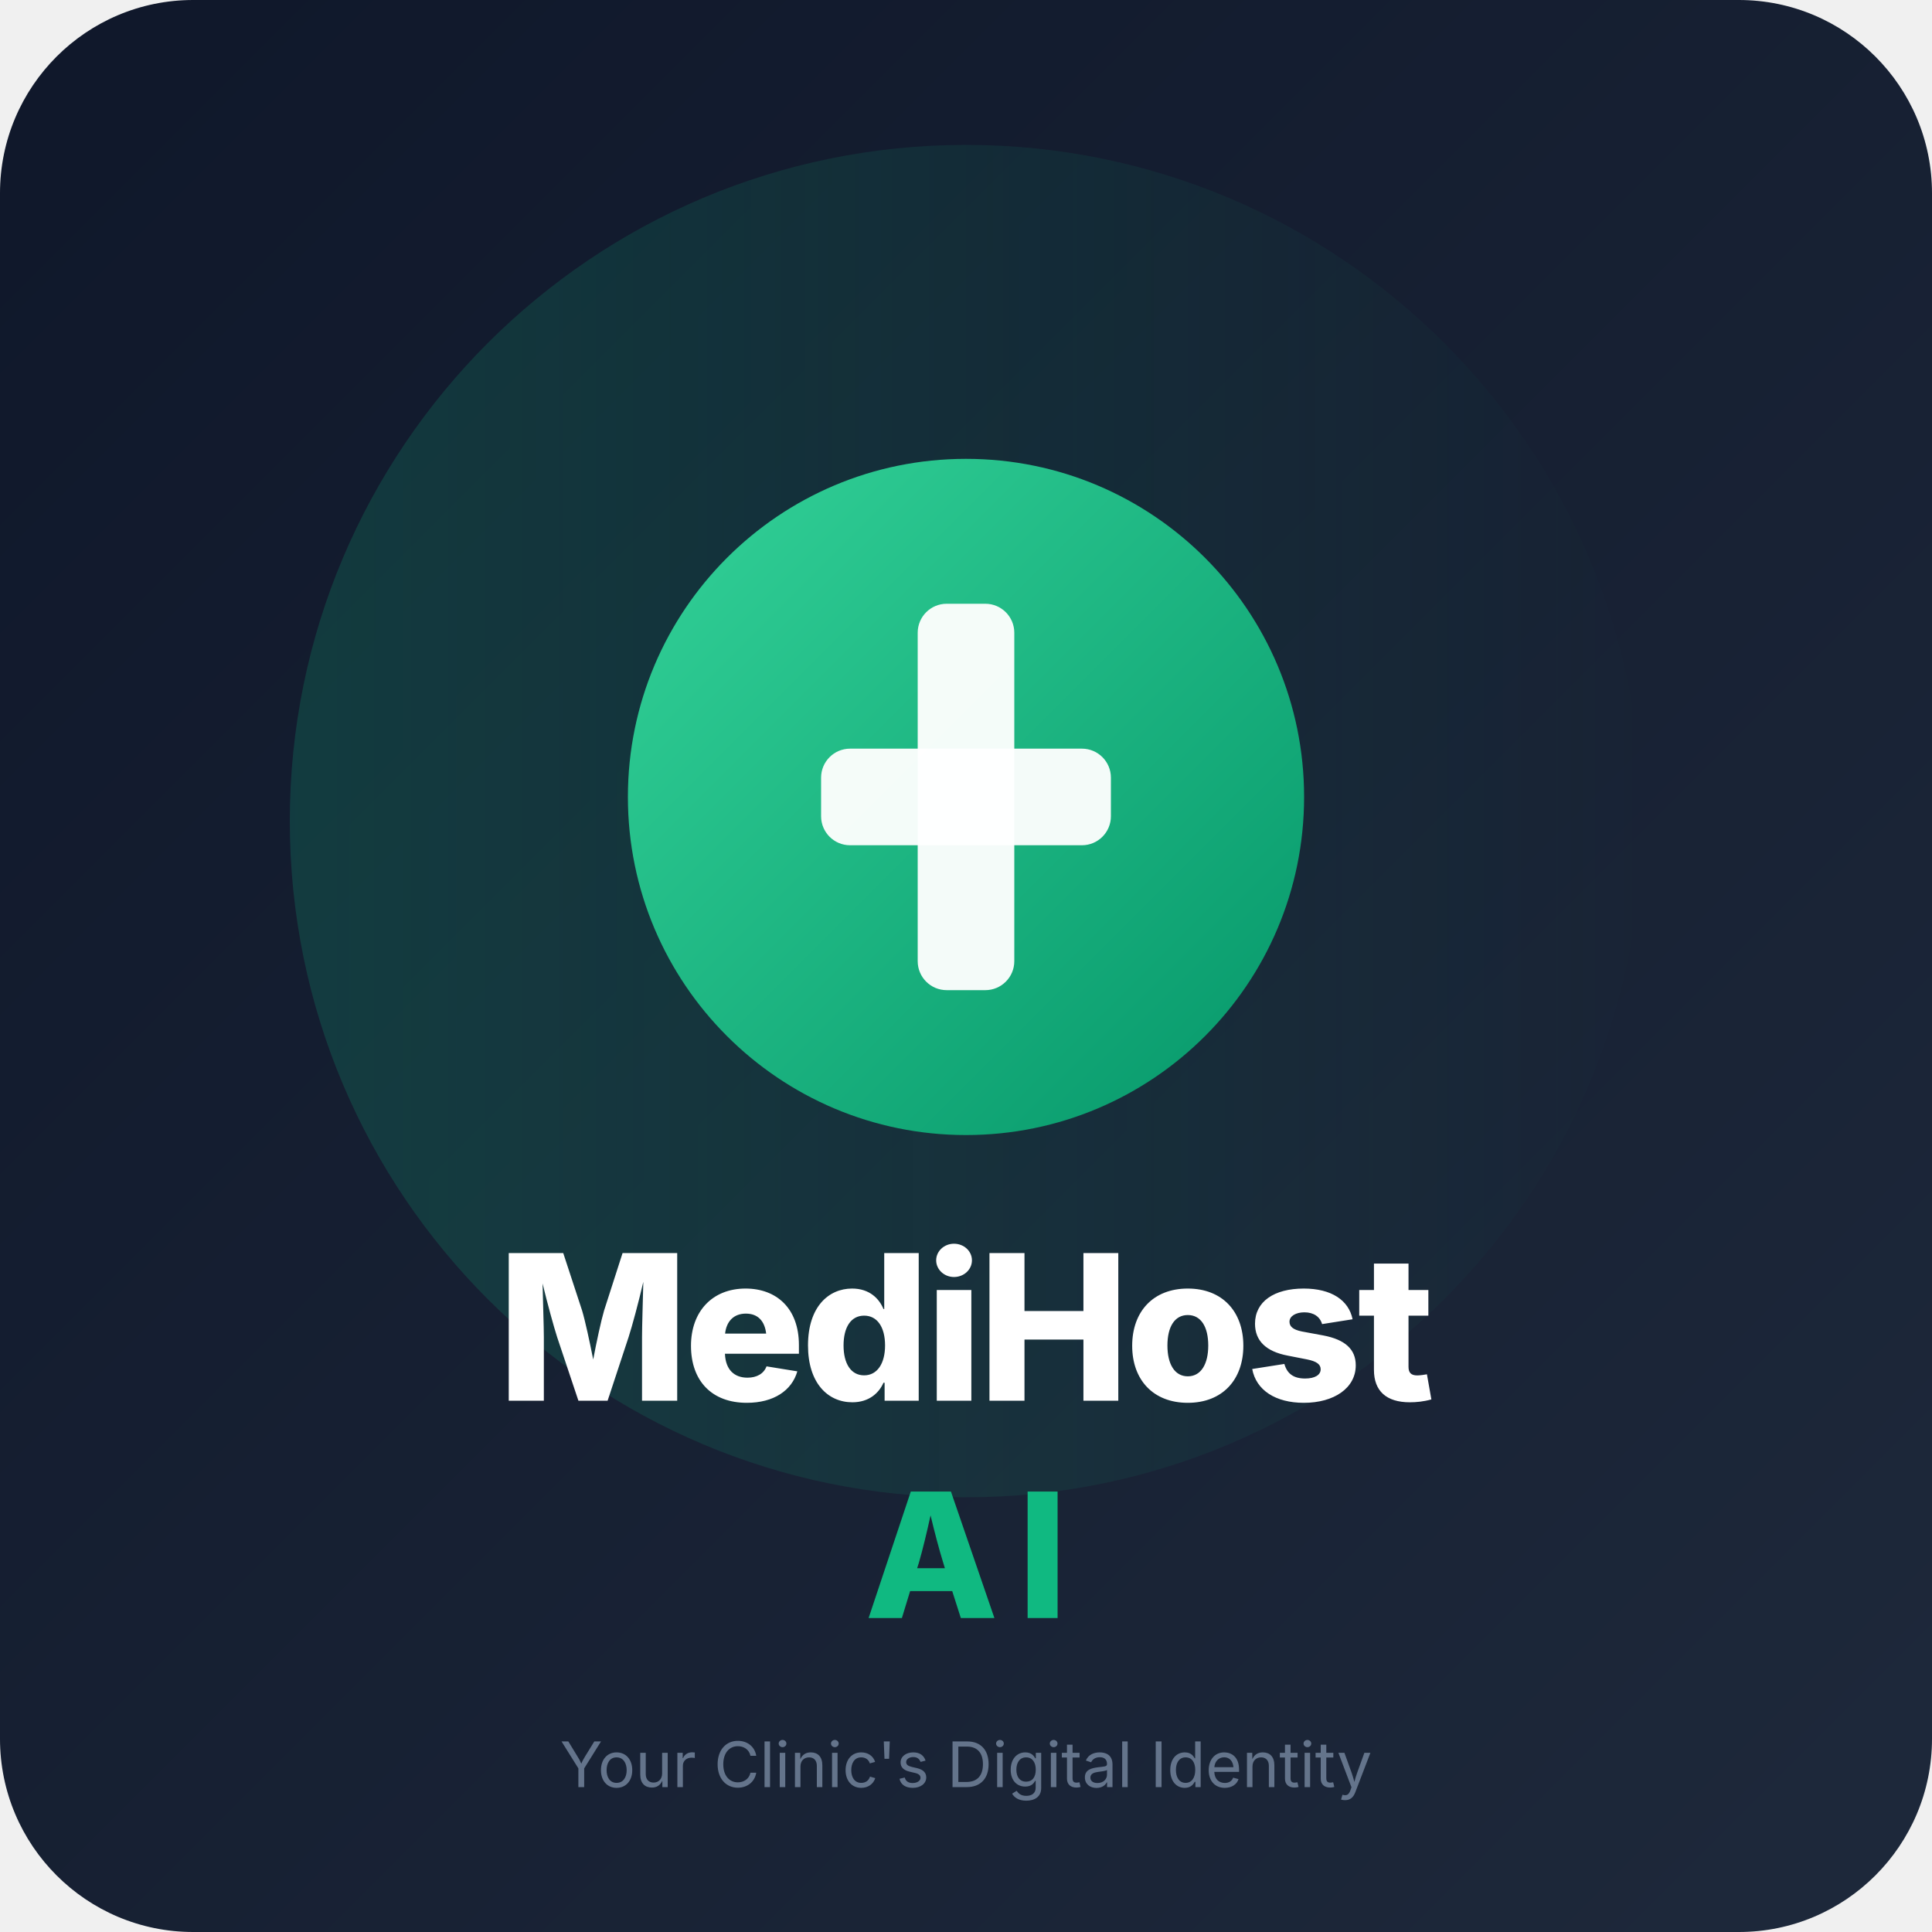
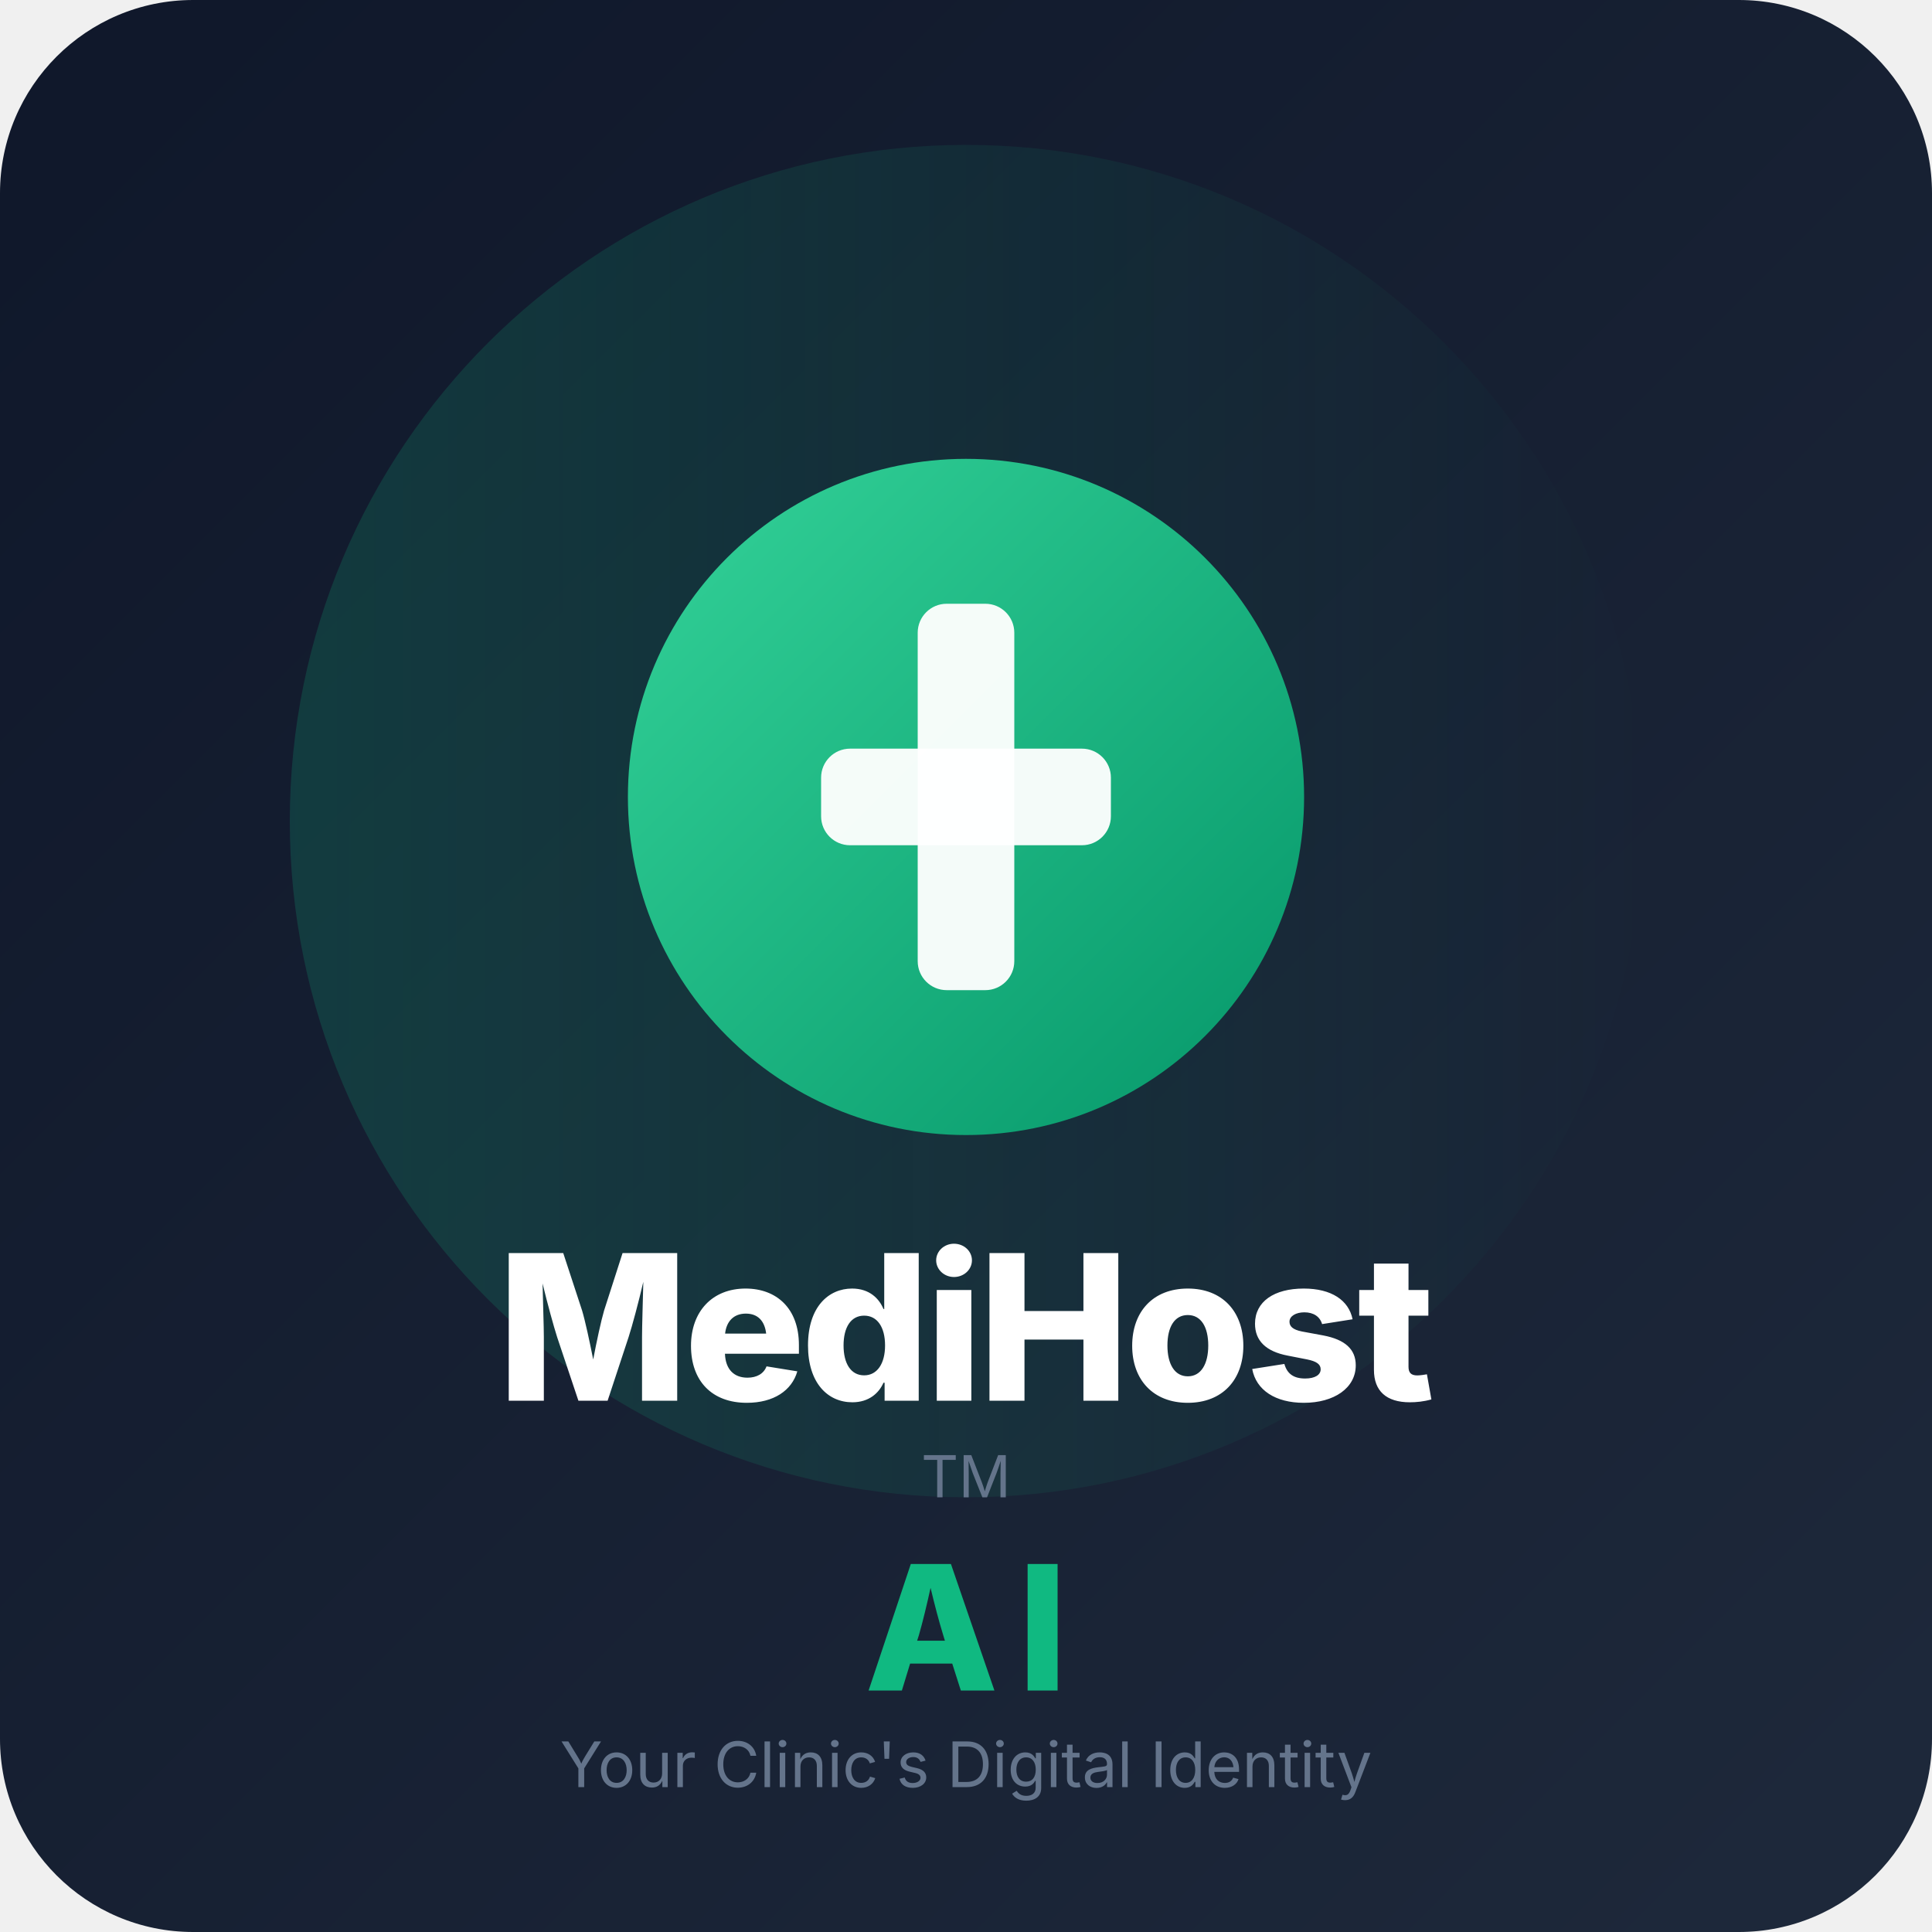
<svg xmlns="http://www.w3.org/2000/svg" width="400" height="400" viewBox="0 0 400 400">
  <defs>
    <linearGradient id="bg-prof" x1="0%" y1="0%" x2="100%" y2="100%">
      <stop offset="0%" style="stop-color:#0F172A" />
      <stop offset="100%" style="stop-color:#1E293B" />
    </linearGradient>
    <linearGradient id="dot-prof" x1="0%" y1="0%" x2="100%" y2="100%">
      <stop offset="0%" style="stop-color:#34D399" />
      <stop offset="100%" style="stop-color:#059669" />
    </linearGradient>
    <linearGradient id="glow-prof" cx="50%" cy="50%" r="50%">
      <stop offset="0%" style="stop-color:#10B981;stop-opacity:0.2" />
      <stop offset="100%" style="stop-color:#10B981;stop-opacity:0" />
    </linearGradient>
  </defs>
  <rect width="400" height="400" rx="40" fill="url(#bg-prof)" />
  <circle cx="200" cy="170" r="140" fill="url(#glow-prof)" />
  <circle cx="200" cy="165" r="70" fill="url(#dot-prof)" />
  <rect x="190" y="125" width="20" height="80" rx="6" fill="#ffffff" opacity="0.95" />
  <rect x="170" y="155" width="60" height="20" rx="6" fill="#ffffff" opacity="0.95" />
  <text x="200" y="290" font-family="system-ui, -apple-system, 'Segoe UI', sans-serif" font-size="42" font-weight="800" fill="#ffffff" text-anchor="middle" letter-spacing="-1">MediHost</text>
-   <text x="200" y="335" font-family="system-ui, -apple-system, 'Segoe UI', sans-serif" font-size="36" font-weight="800" fill="#10B981" text-anchor="middle" letter-spacing="4">AI</text>
+   <text x="200" y="310" font-family="system-ui, -apple-system, sans-serif" font-size="12" fill="#64748B" text-anchor="middle">TM</text>
+   <text x="200" y="350" font-family="system-ui, -apple-system, 'Segoe UI', sans-serif" font-size="36" font-weight="800" fill="#10B981" text-anchor="middle" letter-spacing="4">AI</text>
  <text x="200" y="370" font-family="system-ui, -apple-system, sans-serif" font-size="13" fill="#64748B" text-anchor="middle">Your Clinic's Digital Identity</text>
</svg>
